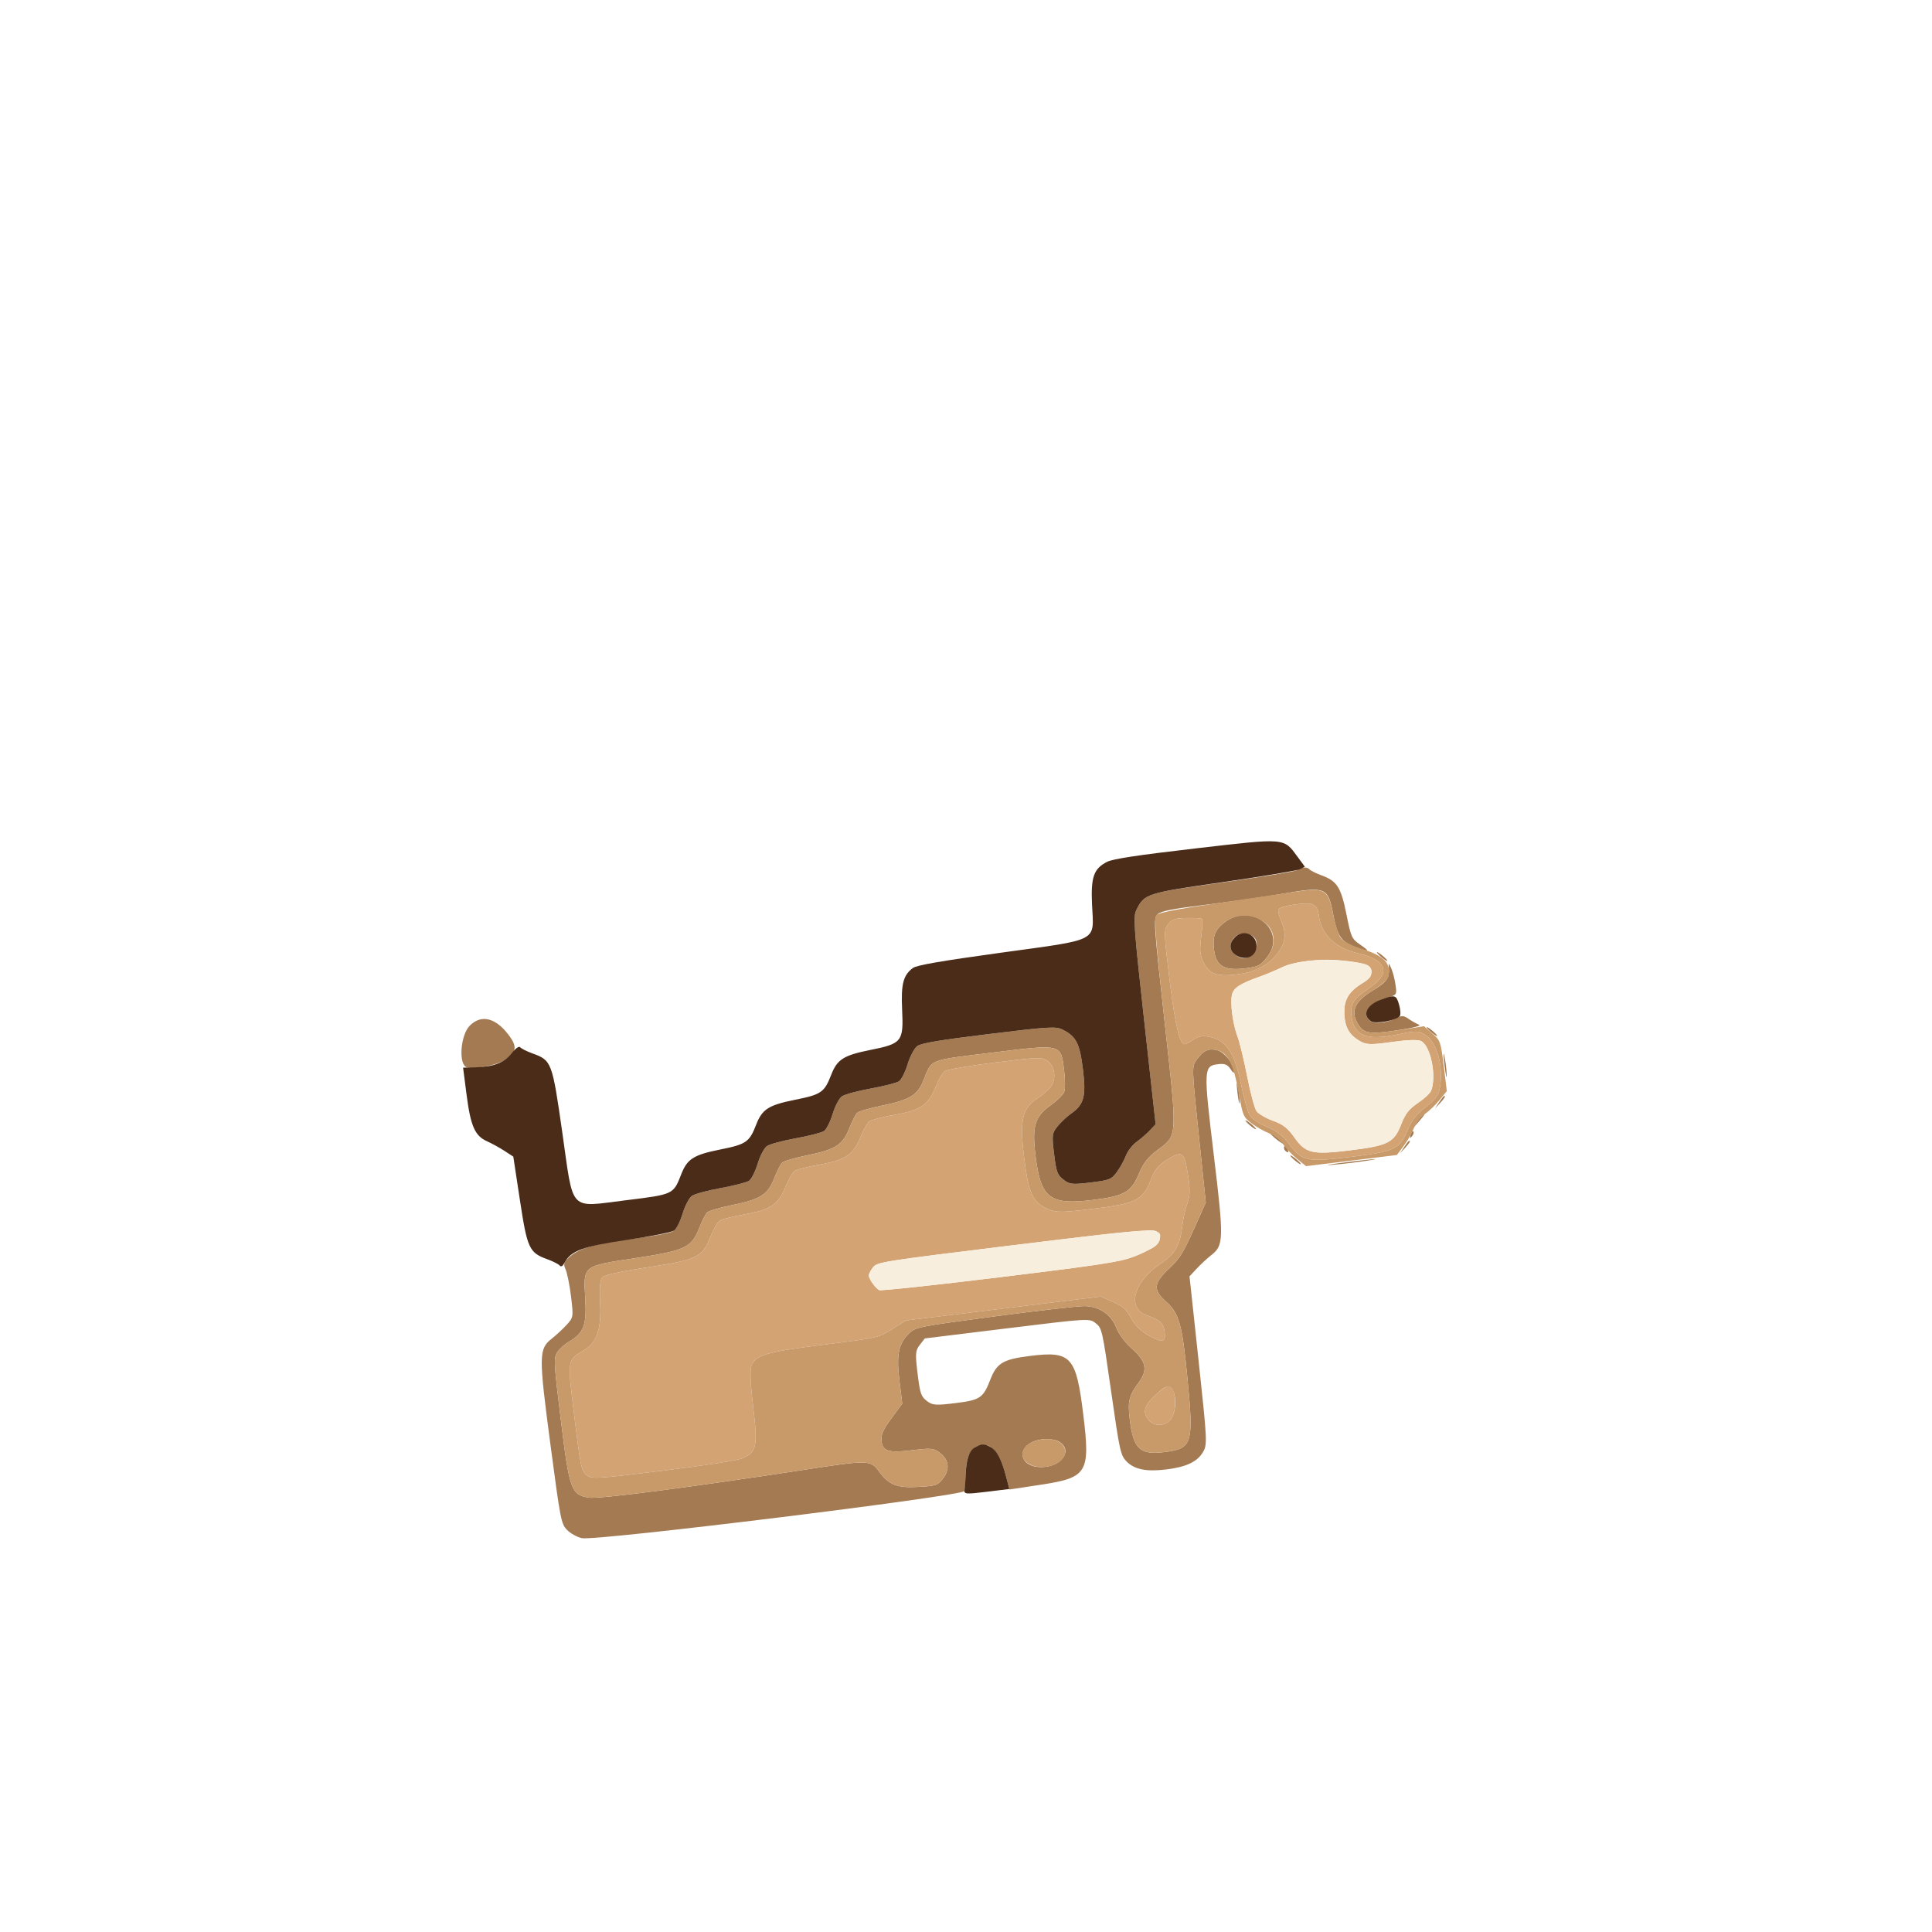
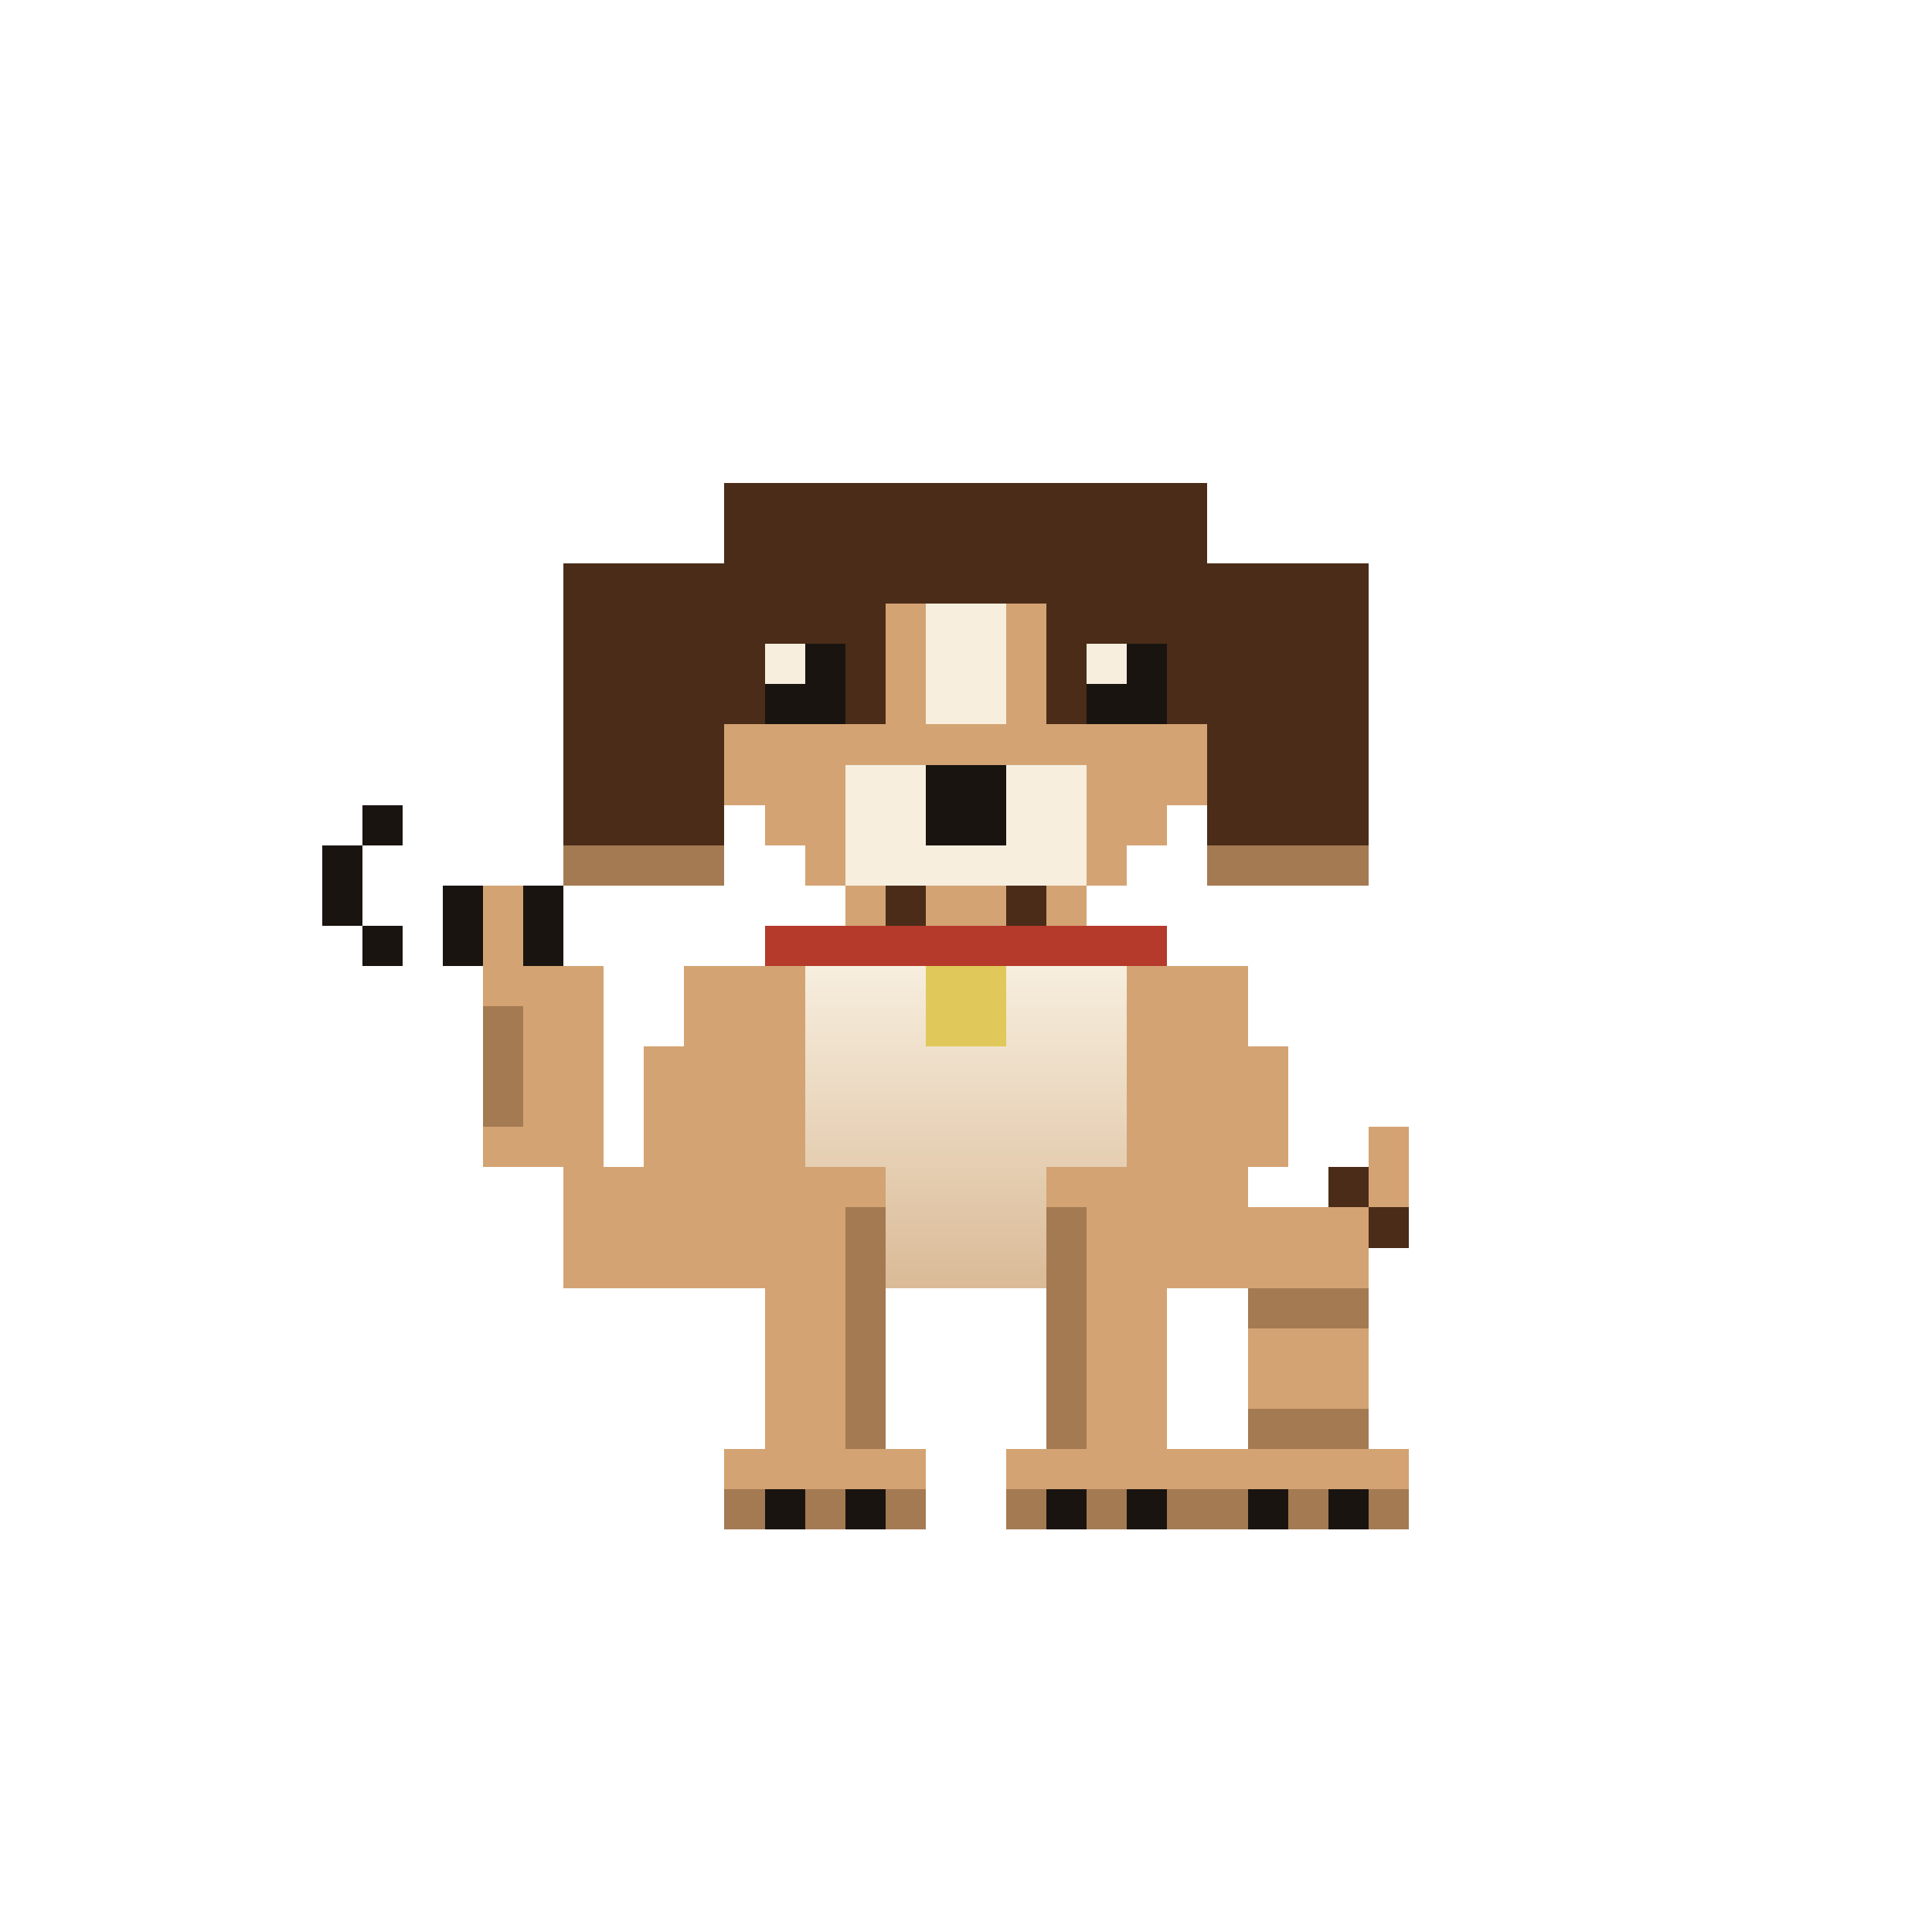
- <svg xmlns="http://www.w3.org/2000/svg" viewBox="0 0 48 48" width="48" height="48">
-   <g transform="translate(0 -1) rotate(-7 24 38)">
-     <g transform="scale(0.0625 0.0625) translate(0,768) scale(1,-1)" fill="#d4a373" stroke="none">
-       <path d="M491.13 373.13 C489.10 371.10 489.00 370.06 489.00 351.15 C489.00 332.62 489.87 325.00 491.98 325.00 C492.42 325.00 493.99 325.63 495.48 326.40 C497.38 327.39 499.09 327.55 501.23 326.93 C508.30 324.91 511.08 319.71 512.12 306.59 C512.54 301.13 513.39 295.47 514.00 294.01 C514.63 292.47 517.28 290.11 520.27 288.40 C524.06 286.23 526.23 284.06 528.40 280.27 C532.46 273.15 534.44 272.50 552.00 272.50 C569.56 272.50 571.54 273.15 575.60 280.27 C577.77 284.06 579.94 286.23 583.73 288.40 C586.75 290.12 589.31 292.42 589.89 293.93 C593.03 302.11 591.86 313.01 587.42 316.82 C584.83 319.05 584.18 319.15 575.97 318.50 C563.72 317.53 559.00 320.17 559.00 328.00 C559.00 332.80 560.56 334.75 567.02 338.01 C576.84 342.97 575.98 348.32 564.71 352.44 C555.84 355.69 551.00 361.69 551.00 369.43 C551.00 371.98 550.42 373.24 548.86 374.08 C546.72 375.22 536.60 374.93 535.36 373.70 C535.01 373.34 535.29 371.03 535.99 368.54 C537.47 363.23 536.45 359.76 532.18 355.67 C528.19 351.85 522.82 350.00 515.78 350.01 C507.77 350.03 504.84 351.52 503.23 356.40 C502.17 359.63 502.23 361.28 503.58 366.69 C504.47 370.23 504.98 373.36 504.71 373.63 C504.43 373.90 501.75 374.38 498.73 374.69 C494.03 375.17 492.95 374.95 491.13 373.13 Z M557.42 350.48 C567.43 348.16 569.00 347.37 569.00 344.68 C569.00 342.88 568.04 341.87 565.05 340.52 C559.13 337.85 556.78 334.82 556.31 329.28 C555.86 323.85 557.22 320.65 561.21 317.68 C563.54 315.95 565.31 315.69 573.78 315.83 C580.40 315.93 584.21 315.57 585.37 314.72 C588.84 312.18 589.72 300.22 586.85 294.75 C586.34 293.79 583.73 291.88 581.04 290.52 C577.20 288.58 575.54 286.90 573.32 282.77 C569.72 276.05 567.12 275.11 552.00 275.11 C536.88 275.11 534.28 276.05 530.68 282.77 C528.46 286.90 526.80 288.58 522.96 290.52 C520.27 291.88 517.56 293.95 516.94 295.12 C516.31 296.28 515.41 302.70 514.93 309.37 C514.45 316.04 513.61 323.30 513.05 325.50 C511.79 330.54 511.72 339.12 512.92 342.28 C513.90 344.88 516.62 346.21 524.58 347.98 C527.37 348.61 531.42 349.75 533.58 350.51 C538.79 352.37 549.34 352.36 557.42 350.48 Z M395.80 325.95 C394.87 325.40 392.93 322.80 391.49 320.16 C387.86 313.48 384.40 311.71 374.02 311.19 C369.33 310.95 364.74 310.36 363.81 309.88 C362.88 309.39 360.94 306.83 359.50 304.18 C355.86 297.48 352.41 295.71 342.02 295.19 C337.33 294.95 332.74 294.36 331.81 293.88 C330.88 293.39 328.94 290.83 327.50 288.18 C323.86 281.48 320.41 279.71 310.02 279.19 C305.33 278.95 300.74 278.36 299.81 277.88 C298.88 277.39 296.94 274.83 295.50 272.18 C291.20 264.28 289.22 263.58 269.40 263.00 C257.86 262.66 251.81 262.09 250.80 261.25 C249.79 260.41 249.10 257.25 248.70 251.57 C247.96 241.01 245.61 235.98 240.30 233.51 C232.68 229.97 233.00 231.10 233.00 207.35 C233.00 187.33 233.12 185.88 235.00 184.00 C236.91 182.09 238.33 182.00 265.25 182.01 C281.24 182.01 295.08 182.45 297.15 183.02 C303.20 184.71 304.00 186.99 304.01 202.71 C304.02 211.79 304.46 217.35 305.29 219.00 C307.40 223.17 311.69 223.88 335.13 223.94 C356.58 224.00 356.81 224.02 362.63 226.75 L368.50 229.50 L407.50 229.50 L446.50 229.50 L451.10 226.80 C454.65 224.71 456.08 223.07 457.41 219.58 C458.56 216.58 460.51 214.06 463.27 212.04 C468.64 208.08 470.00 208.15 470.00 212.38 C470.00 215.98 468.89 217.31 463.74 219.88 C456.12 223.69 460.11 233.69 471.54 239.48 C477.93 242.71 480.28 245.82 482.09 253.42 C482.76 256.21 484.16 260.14 485.20 262.14 C486.68 265.00 487.02 267.47 486.79 273.63 C486.45 282.74 485.75 283.31 478.85 280.06 C475.61 278.53 473.86 276.80 472.00 273.29 C467.88 265.51 465.11 264.50 448.00 264.50 C435.23 264.50 433.08 264.74 430.00 266.53 C424.23 269.89 423.00 273.64 423.00 287.93 C423.00 303.37 424.59 307.65 431.57 311.03 C434.02 312.22 436.69 314.14 437.51 315.32 C439.59 318.29 439.37 322.63 437.00 325.00 C435.14 326.86 433.69 327.00 416.25 326.97 C405.74 326.95 396.75 326.50 395.80 325.95 Z M471.43 252.67 C473.88 250.89 472.73 247.53 469.22 246.16 C458.84 242.12 457.10 242.00 408.07 242.02 C381.91 242.02 360.00 242.36 359.40 242.77 C358.09 243.64 356.00 247.43 356.00 248.93 C356.00 249.52 356.90 250.90 358.00 252.00 C359.95 253.95 361.33 254.00 414.81 254.00 C458.76 254.00 469.98 253.74 471.43 252.67 Z M463.25 187.95 C458.28 184.30 457.27 181.77 459.44 178.45 C461.39 175.48 465.92 175.15 468.33 177.82 C471.49 181.31 471.75 191.00 468.68 191.00 C467.97 191.00 465.53 189.63 463.25 187.95 Z" />
-     </g>
-     <g transform="scale(0.0625 0.0625) translate(0,768) scale(1,-1)" fill="#a47a52" stroke="none">
-       <path d="M544.59 388.25 C544.17 387.84 530.92 387.27 515.12 387.00 C483.79 386.45 483.24 386.35 479.26 380.28 C477.67 377.86 477.45 373.54 477.00 336.21 L476.50 294.82 L473.89 292.66 C472.45 291.47 469.85 289.73 468.11 288.78 C466.37 287.83 464.17 285.60 463.22 283.82 C462.27 282.04 460.30 279.33 458.83 277.79 C456.33 275.18 455.62 275.00 448.03 275.00 C440.74 275.00 439.66 275.25 437.45 277.45 C435.25 279.66 435.00 280.74 435.00 288.03 C435.00 295.62 435.18 296.33 437.79 298.83 C439.33 300.30 441.99 302.24 443.71 303.15 C449.22 306.08 450.48 309.20 450.48 320.00 C450.48 330.50 449.41 333.37 444.28 336.74 C441.88 338.31 438.72 338.50 415.04 338.50 C395.05 338.50 387.94 338.18 386.21 337.20 C384.96 336.48 382.86 333.48 381.56 330.53 C380.25 327.58 378.36 324.74 377.34 324.22 C376.33 323.70 371.16 323.02 365.84 322.72 C360.53 322.42 355.23 321.66 354.06 321.03 C352.89 320.40 350.86 317.48 349.56 314.53 C348.25 311.58 346.36 308.74 345.34 308.22 C344.33 307.70 339.16 307.02 333.84 306.72 C328.53 306.42 323.23 305.66 322.06 305.03 C320.89 304.40 318.86 301.48 317.56 298.53 C316.25 295.58 314.36 292.74 313.34 292.22 C312.33 291.70 307.16 291.02 301.84 290.72 C296.53 290.42 291.23 289.66 290.06 289.03 C288.89 288.40 286.86 285.48 285.56 282.53 C284.25 279.58 282.27 276.68 281.16 276.08 C279.99 275.46 273.44 275.00 265.70 275.00 C250.24 275.00 243.08 273.90 238.84 270.89 C236.28 269.07 235.97 268.37 236.67 266.13 C237.13 264.68 237.50 259.75 237.50 255.17 C237.50 247.04 237.42 246.77 234.34 244.17 C232.60 242.70 229.68 240.59 227.84 239.48 C222.21 236.07 221.86 233.52 222.20 197.84 C222.49 167.48 222.59 166.02 224.59 163.32 C225.75 161.77 228.22 159.96 230.09 159.31 C235.45 157.43 382.59 157.49 383.31 159.37 C383.60 160.13 384.16 162.94 384.55 165.62 C385.51 172.23 387.41 175.64 390.57 176.43 C395.98 177.79 399.02 173.56 400.50 162.65 L401.15 157.80 L413.50 158.15 C432.54 158.69 433.89 160.40 433.89 184.00 C433.89 207.01 432.14 209.50 416.00 209.50 C404.91 209.50 402.26 208.34 398.87 202.01 C395.19 195.16 393.88 194.50 384.00 194.50 C376.03 194.50 374.81 194.75 372.78 196.78 C370.75 198.81 370.50 200.03 370.50 208.00 C370.50 215.97 370.75 217.19 372.78 219.22 L375.06 221.50 L408.00 221.50 C440.94 221.50 440.94 221.50 443.22 219.22 C445.44 217.01 445.51 216.32 446.00 191.55 C446.47 167.75 446.63 165.96 448.59 163.32 C451.30 159.67 455.92 158.11 464.00 158.11 C472.08 158.11 476.70 159.67 479.41 163.32 C481.41 166.02 481.52 167.62 482.00 199.65 L482.50 233.17 L485.66 235.83 C487.40 237.30 490.32 239.41 492.16 240.52 C497.53 243.76 497.88 246.14 497.96 280.00 C498.04 314.32 498.24 315.50 504.00 315.50 C506.67 315.50 507.73 314.94 508.71 313.00 C509.67 311.09 509.97 310.93 509.99 312.30 C510.01 315.40 507.01 320.04 504.32 321.07 C501.06 322.31 498.95 321.64 495.91 318.40 C493.51 315.86 493.50 315.68 493.00 288.67 L492.50 261.50 L488.58 255.00 C480.87 242.19 479.95 241.03 474.51 237.01 C467.98 232.18 467.44 229.54 471.96 224.40 C476.65 219.05 477.30 214.79 476.74 193.00 C476.07 166.76 475.29 165.06 464.00 165.06 C454.23 165.06 452.00 167.77 452.00 179.63 C452.00 186.83 452.81 188.99 457.29 193.72 C461.59 198.26 461.34 201.68 456.28 207.42 C453.89 210.13 451.78 213.81 451.13 216.41 C449.75 221.88 445.50 225.65 439.75 226.51 C437.41 226.86 421.24 227.00 403.82 226.82 C373.62 226.52 372.01 226.40 369.32 224.43 C364.49 220.88 363.00 216.60 363.00 206.19 L363.00 196.88 L358.00 191.59 C354.20 187.57 353.00 185.56 353.00 183.19 C353.00 178.95 355.19 178.00 364.98 178.00 C372.26 178.00 373.34 177.75 375.55 175.55 C378.72 172.37 378.67 168.58 375.42 165.33 C373.00 162.91 372.38 162.78 365.35 163.23 C356.83 163.77 353.68 165.49 350.50 171.33 C347.89 176.11 346.71 176.29 322.92 175.57 C274.82 174.11 238.44 173.86 234.76 174.96 C227.93 177.00 227.50 178.92 227.50 207.15 C227.50 230.30 227.62 231.92 229.48 233.98 C230.57 235.18 232.82 236.74 234.48 237.45 C240.77 240.14 242.31 243.08 243.01 253.66 C243.88 266.92 243.35 266.59 264.71 267.21 C284.83 267.79 287.39 268.62 291.36 275.92 C292.80 278.57 294.55 281.19 295.24 281.74 C295.93 282.29 300.55 283.05 305.50 283.44 C316.92 284.33 320.04 285.81 323.36 291.92 C324.80 294.57 326.55 297.19 327.24 297.74 C327.93 298.29 332.55 299.05 337.50 299.44 C348.92 300.33 352.04 301.81 355.36 307.92 C356.80 310.57 358.55 313.19 359.24 313.74 C359.93 314.29 364.55 315.05 369.50 315.44 C380.58 316.31 384.00 317.84 386.98 323.29 C391.50 331.52 389.57 331.00 415.65 331.00 C443.56 331.00 443.00 331.22 443.00 320.43 C443.00 316.82 442.55 313.03 442.00 312.00 C441.45 310.97 438.77 308.91 436.05 307.43 C429.14 303.67 427.59 300.10 427.59 288.00 C427.59 271.17 430.83 268.00 448.00 268.00 C460.75 268.00 463.55 269.18 467.59 276.25 C469.75 280.04 471.93 282.23 475.63 284.35 C484.78 289.57 484.43 287.67 485.00 334.83 C485.48 374.28 485.59 376.23 487.44 377.58 C488.94 378.68 493.38 379.00 507.03 379.00 C516.74 379.00 530.72 379.28 538.09 379.63 C555.25 380.44 556.00 380.01 556.73 368.94 C557.30 360.25 558.60 357.76 563.97 355.01 C569.26 352.32 569.62 352.47 565.86 355.83 C562.85 358.52 562.66 359.14 561.96 368.33 C561.13 379.36 559.87 382.00 554.05 384.97 C551.90 386.07 549.85 387.43 549.51 387.99 C548.78 389.17 545.67 389.34 544.59 388.25 Z M513.31 371.05 C509.21 368.55 508.00 366.18 508.00 360.64 C508.00 354.35 511.06 352.00 519.23 352.00 C524.69 352.00 525.49 352.29 528.60 355.40 C538.08 364.88 525.05 378.21 513.31 371.05 Z M210.67 366.95 C206.45 363.64 204.23 351.89 207.58 350.61 C210.64 349.43 219.23 350.02 222.63 351.63 C227.67 354.02 228.44 356.13 225.95 360.70 C221.58 368.73 215.89 371.06 210.67 366.95 Z M523.07 364.96 C527.28 362.71 524.66 356.00 519.57 356.00 C517.12 356.00 513.96 359.70 514.66 361.73 C515.99 365.55 519.47 366.89 523.07 364.96 Z M573.50 350.00 C574.50 348.90 575.53 348.00 575.81 348.00 C576.08 348.00 575.50 348.90 574.50 350.00 C573.50 351.10 572.47 352.00 572.19 352.00 C571.92 352.00 572.50 351.10 573.50 350.00 Z M576.10 345.33 C575.91 341.14 574.65 339.76 568.52 337.01 C561.12 333.69 558.89 330.10 561.02 324.96 C562.86 320.50 564.95 319.86 576.45 320.19 C583.24 320.39 586.26 320.81 585.17 321.39 C584.25 321.87 582.56 323.13 581.40 324.17 C579.69 325.72 578.80 325.88 576.59 325.03 C572.93 323.64 567.67 323.73 566.20 325.20 C562.88 328.52 566.31 332.29 573.75 333.49 C577.98 334.17 578.00 334.19 577.90 338.34 C577.85 340.63 577.44 343.62 577.00 345.00 C576.26 347.30 576.19 347.33 576.10 345.33 Z M589.50 318.00 C590.50 316.90 591.53 316.00 591.81 316.00 C592.08 316.00 591.50 316.90 590.50 318.00 C589.50 319.10 588.47 320.00 588.19 320.00 C587.92 320.00 588.50 319.10 589.50 318.00 Z M593.34 304.00 C593.34 299.88 593.51 298.19 593.73 300.25 C593.94 302.31 593.94 305.69 593.73 307.75 C593.51 309.81 593.34 308.12 593.34 304.00 Z M510.32 303.00 C510.32 299.43 510.50 297.96 510.72 299.75 C510.95 301.54 510.95 304.46 510.72 306.25 C510.50 308.04 510.32 306.57 510.32 303.00 Z M513.50 290.00 C514.50 288.90 515.53 288.00 515.81 288.00 C516.08 288.00 515.50 288.90 514.50 290.00 C513.50 291.10 512.47 292.00 512.19 292.00 C511.92 292.00 512.50 291.10 513.50 290.00 Z M589.40 289.75 L587.50 287.50 L589.75 289.40 C591.86 291.20 592.46 292.00 591.65 292.00 C591.47 292.00 590.45 290.99 589.40 289.75 Z M523.00 283.50 C524.29 282.12 525.57 281.00 525.85 281.00 C526.12 281.00 525.29 282.12 524.00 283.50 C522.71 284.88 521.43 286.00 521.15 286.00 C520.88 286.00 521.71 284.88 523.00 283.50 Z M579.92 283.25 L577.50 280.50 L580.25 282.92 C581.76 284.26 583.00 285.50 583.00 285.67 C583.00 286.46 582.19 285.82 579.92 283.25 Z M526.00 279.06 C526.00 278.54 526.44 277.84 526.99 277.51 C527.56 277.16 527.72 277.56 527.38 278.45 C526.72 280.18 526.00 280.50 526.00 279.06 Z M576.56 278.29 C576.02 276.87 576.14 276.75 577.12 277.73 C577.81 278.41 578.11 279.22 577.81 279.53 C577.50 279.83 576.94 279.28 576.56 278.29 Z M529.50 274.00 C530.50 272.90 531.53 272.00 531.81 272.00 C532.08 272.00 531.50 272.90 530.50 274.00 C529.50 275.10 528.47 276.00 528.19 276.00 C527.92 276.00 528.50 275.10 529.50 274.00 Z M573.40 273.75 L571.50 271.50 L573.75 273.40 C575.86 275.20 576.46 276.00 575.65 276.00 C575.47 276.00 574.45 274.99 573.40 273.75 Z M544.25 270.26 C548.51 270.07 555.49 270.07 559.75 270.26 C564.01 270.44 560.52 270.60 552.00 270.60 C543.48 270.60 539.99 270.44 544.25 270.26 Z M422.78 174.44 C427.88 170.87 423.98 165.00 416.50 165.00 C411.54 165.00 408.00 167.29 408.00 170.50 C408.00 173.71 411.54 176.00 416.50 176.00 C418.73 176.00 421.56 175.30 422.78 174.44 Z" />
-     </g>
-     <g transform="scale(0.0625 0.0625) translate(0,768) scale(1,-1)" fill="#4a2c18" stroke="none">
-       <path d="M470.09 400.72 C464.47 398.70 462.88 395.52 462.05 384.56 C460.92 369.52 463.77 370.60 423.72 370.00 C399.28 369.63 389.91 369.16 388.25 368.21 C384.15 365.87 382.80 362.45 382.04 352.44 C381.07 339.61 380.39 338.93 367.44 337.95 C356.69 337.13 353.99 335.84 350.87 330.01 C347.35 323.45 345.99 322.74 335.44 321.95 C324.69 321.13 321.99 319.84 318.87 314.01 C315.35 307.45 313.99 306.74 303.44 305.95 C292.69 305.13 289.99 303.84 286.87 298.01 C282.84 290.50 282.84 290.50 264.00 290.50 C240.70 290.50 242.64 287.87 242.00 320.32 C241.44 348.69 241.30 349.28 234.05 352.97 C231.90 354.07 229.85 355.43 229.50 356.00 C229.13 356.59 227.63 355.78 225.90 354.05 C222.52 350.67 218.10 349.54 210.94 350.23 L206.00 350.71 L206.06 340.10 C206.12 327.34 207.34 323.24 211.84 320.52 C213.68 319.41 216.60 317.30 218.34 315.83 L221.50 313.17 L222.00 295.79 C222.56 276.19 223.10 274.52 229.95 271.03 C232.10 269.93 234.17 268.54 234.54 267.94 C234.97 267.24 235.70 267.55 236.57 268.80 C239.70 273.27 244.50 274.38 262.50 274.81 C271.85 275.04 280.33 275.66 281.34 276.20 C282.36 276.73 284.25 279.58 285.56 282.53 C286.86 285.48 288.89 288.40 290.06 289.03 C291.23 289.66 296.53 290.42 301.84 290.72 C307.16 291.02 312.33 291.70 313.34 292.22 C314.36 292.74 316.25 295.58 317.56 298.53 C318.86 301.48 320.89 304.40 322.06 305.03 C323.23 305.66 328.53 306.42 333.84 306.72 C339.16 307.02 344.33 307.70 345.34 308.22 C346.36 308.74 348.25 311.58 349.56 314.53 C350.86 317.48 352.89 320.40 354.06 321.03 C355.23 321.66 360.53 322.42 365.84 322.72 C371.16 323.02 376.33 323.70 377.34 324.22 C378.36 324.74 380.25 327.58 381.56 330.53 C382.86 333.48 384.96 336.48 386.21 337.20 C387.94 338.18 395.05 338.50 415.04 338.50 C438.72 338.50 441.88 338.31 444.28 336.74 C449.41 333.37 450.48 330.50 450.48 320.00 C450.48 309.20 449.22 306.08 443.71 303.15 C441.99 302.24 439.33 300.30 437.79 298.83 C435.18 296.33 435.00 295.62 435.00 288.03 C435.00 280.74 435.25 279.66 437.45 277.45 C439.66 275.25 440.74 275.00 448.03 275.00 C455.62 275.00 456.33 275.18 458.83 277.79 C460.30 279.33 462.27 282.04 463.22 283.82 C464.17 285.60 466.37 287.83 468.11 288.78 C469.85 289.73 472.45 291.47 473.89 292.66 L476.50 294.82 L477.00 336.21 C477.45 373.54 477.67 377.86 479.26 380.28 C483.23 386.33 483.84 386.45 514.95 387.10 C530.65 387.43 544.48 388.04 545.68 388.45 L547.86 389.20 L545.53 393.35 C540.83 401.72 542.01 401.47 505.68 401.72 C482.39 401.88 472.56 401.60 470.09 400.72 Z M516.83 364.75 C514.20 362.63 513.90 360.10 516.02 357.98 C519.63 354.37 525.00 356.18 525.00 361.00 C525.00 365.30 520.23 367.49 516.83 364.75 Z M571.26 333.03 C565.39 331.63 563.12 327.80 566.51 324.99 C568.15 323.63 576.52 324.12 578.06 325.66 C578.55 326.15 578.68 328.22 578.34 330.27 C577.70 334.24 577.20 334.44 571.26 333.03 Z M389.41 176.03 C387.10 175.10 385.48 171.60 384.52 165.50 C384.18 163.30 383.66 160.71 383.38 159.75 C382.92 158.17 383.77 158.00 391.99 158.00 L401.12 158.00 L400.48 162.75 C399.50 170.01 398.06 173.84 395.70 175.50 C393.30 177.18 392.43 177.25 389.41 176.03 Z" />
-     </g>
-     <g transform="scale(0.0625 0.0625) translate(0,768) scale(1,-1)" fill="#c89a6a" stroke="none">
-       <path d="M511.30 379.04 C494.20 378.64 487.75 378.16 486.80 377.20 C485.79 376.20 485.39 366.60 485.00 334.70 C484.43 287.68 484.78 289.57 475.63 284.35 C471.93 282.23 469.75 280.04 467.59 276.25 C463.55 269.18 460.75 268.00 448.00 268.00 C430.83 268.00 427.59 271.17 427.59 288.00 C427.59 300.10 429.14 303.67 436.05 307.43 C438.77 308.91 441.45 310.97 442.00 312.00 C442.55 313.03 443.00 316.82 443.00 320.43 C443.00 331.22 443.56 331.00 415.65 331.00 C389.57 331.00 391.50 331.52 386.98 323.29 C384.00 317.84 380.58 316.31 369.50 315.44 C364.55 315.05 359.93 314.29 359.24 313.74 C358.55 313.19 356.80 310.57 355.36 307.92 C352.04 301.81 348.92 300.33 337.50 299.44 C332.55 299.05 327.93 298.29 327.24 297.74 C326.55 297.19 324.80 294.57 323.36 291.92 C320.04 285.81 316.92 284.33 305.50 283.44 C300.55 283.05 295.93 282.29 295.24 281.74 C294.55 281.19 292.80 278.57 291.36 275.92 C287.39 268.62 284.83 267.79 264.71 267.21 C243.35 266.59 243.88 266.92 243.01 253.66 C242.31 243.08 240.77 240.14 234.48 237.45 C232.82 236.74 230.57 235.18 229.48 233.98 C227.62 231.92 227.50 230.30 227.50 207.15 C227.50 178.92 227.93 177.00 234.76 174.96 C238.44 173.86 274.82 174.11 322.92 175.57 C346.71 176.29 347.89 176.11 350.50 171.33 C353.68 165.49 356.83 163.77 365.35 163.23 C372.38 162.78 373.00 162.91 375.42 165.33 C378.67 168.58 378.72 172.37 375.55 175.55 C373.34 177.75 372.26 178.00 364.98 178.00 C355.19 178.00 353.00 178.95 353.00 183.19 C353.00 185.56 354.20 187.57 358.00 191.59 L363.00 196.88 L363.00 206.19 C363.00 216.60 364.49 220.88 369.32 224.43 C372.01 226.40 373.62 226.52 403.82 226.82 C421.24 227.00 437.41 226.86 439.75 226.51 C445.50 225.65 449.75 221.88 451.13 216.41 C451.78 213.81 453.89 210.13 456.28 207.42 C461.34 201.68 461.59 198.26 457.29 193.72 C452.81 188.99 452.00 186.83 452.00 179.63 C452.00 167.77 454.23 165.06 464.00 165.06 C475.29 165.06 476.07 166.76 476.74 193.00 C477.30 214.79 476.65 219.05 471.96 224.40 C467.44 229.54 467.98 232.18 474.51 237.01 C479.95 241.03 480.87 242.19 488.58 255.00 L492.50 261.50 L493.00 288.67 C493.50 315.68 493.51 315.86 495.91 318.40 C498.95 321.64 501.06 322.31 504.32 321.07 C508.43 319.51 510.14 314.86 510.76 303.60 C511.29 293.92 511.44 293.38 514.43 290.50 C516.15 288.85 519.02 286.73 520.81 285.78 C522.60 284.83 524.83 282.60 525.78 280.81 C526.73 279.02 528.92 276.08 530.65 274.28 L533.80 271.00 L552.00 271.00 L570.20 271.00 L573.35 274.28 C575.08 276.08 577.27 279.02 578.22 280.81 C579.17 282.60 581.40 284.83 583.19 285.78 C584.98 286.73 587.92 288.92 589.72 290.65 L593.00 293.80 L593.00 303.88 C593.00 313.62 592.90 314.08 590.08 317.23 L587.15 320.50 L576.61 320.19 C564.94 319.86 562.87 320.49 561.02 324.96 C558.89 330.10 561.12 333.69 568.52 337.01 C571.92 338.54 574.99 340.54 575.35 341.47 C577.43 346.89 575.01 350.15 565.83 354.27 C562.72 355.67 559.51 357.87 558.69 359.16 C557.88 360.45 557.00 364.85 556.73 368.94 C556.06 379.09 554.82 380.08 543.14 379.79 C538.39 379.67 524.06 379.33 511.30 379.04 Z M504.71 373.63 C504.98 373.36 504.47 370.23 503.58 366.69 C502.23 361.28 502.17 359.63 503.23 356.40 C504.84 351.52 507.77 350.03 515.78 350.01 C522.82 350.00 528.19 351.85 532.18 355.67 C536.45 359.76 537.47 363.23 535.99 368.54 C535.29 371.03 535.01 373.34 535.36 373.70 C536.60 374.93 546.72 375.22 548.86 374.08 C550.42 373.24 551.00 371.98 551.00 369.43 C551.00 361.69 555.84 355.69 564.71 352.44 C575.98 348.32 576.84 342.97 567.02 338.01 C560.56 334.75 559.00 332.80 559.00 328.00 C559.00 320.17 563.72 317.53 575.97 318.50 C584.18 319.15 584.83 319.05 587.42 316.82 C591.86 313.01 593.03 302.11 589.89 293.93 C589.31 292.42 586.75 290.12 583.73 288.40 C579.94 286.23 577.77 284.06 575.60 280.27 C571.54 273.15 569.56 272.50 552.00 272.50 C534.44 272.50 532.46 273.15 528.40 280.27 C526.23 284.06 524.06 286.23 520.27 288.40 C517.28 290.11 514.63 292.47 514.00 294.01 C513.39 295.47 512.54 301.13 512.12 306.59 C511.08 319.71 508.30 324.91 501.23 326.93 C499.09 327.55 497.38 327.39 495.48 326.40 C493.99 325.63 492.42 325.00 491.98 325.00 C489.87 325.00 489.00 332.62 489.00 351.15 C489.00 370.06 489.10 371.10 491.13 373.13 C492.95 374.95 494.03 375.17 498.73 374.69 C501.75 374.38 504.43 373.90 504.71 373.63 Z M525.99 371.51 C532.90 367.93 534.05 360.85 528.60 355.40 C525.49 352.29 524.69 352.00 519.23 352.00 C511.06 352.00 508.00 354.35 508.00 360.64 C508.00 366.18 509.21 368.55 513.31 371.05 C517.13 373.37 522.03 373.55 525.99 371.51 Z M437.00 325.00 C439.37 322.63 439.59 318.29 437.51 315.32 C436.69 314.14 434.02 312.22 431.57 311.03 C424.59 307.65 423.00 303.37 423.00 287.93 C423.00 273.64 424.23 269.89 430.00 266.53 C433.08 264.74 435.23 264.50 448.00 264.50 C465.11 264.50 467.88 265.51 472.00 273.29 C473.86 276.80 475.61 278.53 478.85 280.06 C485.75 283.31 486.45 282.74 486.79 273.63 C487.02 267.47 486.68 265.00 485.20 262.14 C484.16 260.14 482.76 256.21 482.09 253.42 C480.28 245.82 477.93 242.71 471.54 239.48 C460.11 233.69 456.12 223.69 463.74 219.88 C468.89 217.31 470.00 215.98 470.00 212.38 C470.00 208.15 468.64 208.08 463.27 212.04 C460.51 214.06 458.56 216.58 457.41 219.58 C456.08 223.07 454.65 224.71 451.10 226.80 L446.50 229.50 L407.50 229.50 L368.50 229.50 L362.63 226.75 C356.81 224.02 356.58 224.00 335.13 223.94 C311.69 223.88 307.40 223.17 305.29 219.00 C304.46 217.35 304.02 211.79 304.01 202.71 C304.00 186.99 303.20 184.71 297.15 183.02 C295.08 182.45 281.24 182.01 265.25 182.01 C238.33 182.00 236.91 182.09 235.00 184.00 C233.12 185.88 233.00 187.33 233.00 207.35 C233.00 231.10 232.68 229.97 240.30 233.51 C245.61 235.98 247.96 241.01 248.70 251.57 C249.10 257.25 249.79 260.41 250.80 261.25 C251.81 262.09 257.86 262.66 269.40 263.00 C289.22 263.58 291.20 264.28 295.50 272.18 C296.94 274.83 298.88 277.39 299.81 277.88 C300.74 278.36 305.33 278.95 310.02 279.19 C320.41 279.71 323.86 281.48 327.50 288.18 C328.94 290.83 330.88 293.39 331.81 293.88 C332.74 294.36 337.33 294.95 342.02 295.19 C352.41 295.71 355.86 297.48 359.50 304.18 C360.94 306.83 362.88 309.39 363.81 309.88 C364.74 310.36 369.33 310.95 374.02 311.19 C384.40 311.71 387.86 313.48 391.49 320.16 C392.93 322.80 394.87 325.40 395.80 325.95 C396.75 326.50 405.74 326.95 416.25 326.97 C433.69 327.00 435.14 326.86 437.00 325.00 Z M470.60 188.46 C471.44 185.10 470.37 180.07 468.33 177.82 C465.92 175.15 461.39 175.48 459.44 178.45 C457.27 181.77 458.28 184.30 463.25 187.95 C468.29 191.66 469.77 191.77 470.60 188.46 Z M410.22 174.44 C405.12 170.87 409.02 165.00 416.50 165.00 C421.46 165.00 425.00 167.29 425.00 170.50 C425.00 173.71 421.46 176.00 416.50 176.00 C414.27 176.00 411.44 175.30 410.22 174.44 Z" />
-     </g>
-     <g transform="scale(0.0625 0.0625) translate(0,768) scale(1,-1)" fill="#f7eede" stroke="none">
-       <path d="M533.58 350.51 C531.42 349.75 527.37 348.61 524.58 347.98 C516.62 346.21 513.90 344.88 512.92 342.28 C511.72 339.12 511.79 330.54 513.05 325.50 C513.61 323.30 514.45 316.04 514.93 309.37 C515.41 302.70 516.31 296.28 516.94 295.12 C517.56 293.95 520.27 291.88 522.96 290.52 C526.80 288.58 528.46 286.90 530.68 282.77 C534.28 276.05 536.88 275.11 552.00 275.11 C567.12 275.11 569.72 276.05 573.32 282.77 C575.54 286.90 577.20 288.58 581.04 290.52 C583.73 291.88 586.34 293.79 586.85 294.75 C589.72 300.22 588.84 312.18 585.37 314.72 C584.21 315.57 580.40 315.93 573.78 315.83 C565.31 315.69 563.54 315.95 561.21 317.68 C557.22 320.65 555.86 323.85 556.31 329.28 C556.78 334.82 559.13 337.85 565.05 340.52 C569.86 342.69 570.58 346.45 566.48 348.01 C556.31 351.87 540.72 353.06 533.58 350.51 Z M358.00 252.00 C356.90 250.90 356.00 249.52 356.00 248.93 C356.00 247.43 358.09 243.64 359.40 242.77 C360.00 242.36 381.91 242.02 408.07 242.02 C448.06 242.00 456.50 242.25 461.07 243.55 C469.78 246.04 471.89 247.09 472.59 249.28 C474.07 253.94 473.33 254.00 414.81 254.00 C361.33 254.00 359.95 253.95 358.00 252.00 Z" />
-     </g>
-   </g>
+ <svg xmlns="http://www.w3.org/2000/svg" viewBox="0 0 48 48" width="48" height="48" shape-rendering="crispEdges">
+   <defs>
+     <linearGradient id="belly" x1="0" y1="24" x2="0" y2="37" gradientUnits="userSpaceOnUse" spreadMethod="pad">
+       <stop offset="0" stop-color="#f7eede" />
+       <stop offset="1" stop-color="#c89a6a" />
+     </linearGradient>
+   </defs>
+   <rect x="14" y="14" width="4" height="8" fill="#4a2c18" />
+   <rect x="30" y="14" width="4" height="8" fill="#4a2c18" />
+   <rect x="14" y="21" width="4" height="1" fill="#a47a52" />
+   <rect x="30" y="21" width="4" height="1" fill="#a47a52" />
+   <rect x="33" y="29" width="2" height="2" fill="#4a2c18" />
+   <rect x="34" y="28" width="1" height="2" fill="#d4a373" />
+   <rect x="18" y="12" width="12" height="3" fill="#4a2c18" />
+   <rect x="18" y="15" width="12" height="5" fill="#d4a373" />
+   <rect x="18" y="15" width="4" height="3" fill="#4a2c18" />
+   <rect x="26" y="15" width="4" height="3" fill="#4a2c18" />
+   <rect x="23" y="15" width="2" height="3" fill="url(#belly)" />
+   <rect x="19" y="16" width="2" height="2" fill="#1a1410" />
+   <rect x="27" y="16" width="2" height="2" fill="#1a1410" />
+   <rect x="19" y="16" width="1" height="1" fill="#f7eede" />
+   <rect x="27" y="16" width="1" height="1" fill="#f7eede" />
+   <rect x="19" y="20" width="10" height="1" fill="#d4a373" />
+   <rect x="20" y="21" width="8" height="1" fill="#d4a373" />
+   <rect x="21" y="22" width="6" height="1" fill="#d4a373" />
+   <rect x="21" y="19" width="6" height="3" fill="url(#belly)" />
+   <rect x="23" y="19" width="2" height="2" fill="#1a1410" />
+   <rect x="22" y="22" width="1" height="1" fill="#4a2c18" />
+   <rect x="25" y="22" width="1" height="1" fill="#4a2c18" />
+   <rect x="17" y="24" width="14" height="2" fill="#d4a373" />
+   <rect x="20" y="24" width="8" height="2" fill="url(#belly)" />
+   <rect x="16" y="26" width="16" height="3" fill="#d4a373" />
+   <rect x="20" y="26" width="8" height="3" fill="url(#belly)" />
+   <rect x="17" y="29" width="14" height="3" fill="#d4a373" />
+   <rect x="20" y="29" width="8" height="3" fill="url(#belly)" />
+   <rect x="11" y="22" width="3" height="2" fill="#d4a373" />
+   <rect x="11" y="22" width="1" height="2" fill="#1a1410" />
+   <rect x="13" y="22" width="1" height="2" fill="#1a1410" />
+   <rect x="12" y="24" width="3" height="5" fill="#d4a373" />
+   <rect x="12" y="25" width="1" height="3" fill="#a47a52" />
+   <rect x="14" y="29" width="3" height="3" fill="#d4a373" />
+   <rect x="9" y="20" width="1" height="1" fill="#1a1410" />
+   <rect x="9" y="23" width="1" height="1" fill="#1a1410" />
+   <rect x="8" y="21" width="1" height="2" fill="#1a1410" />
+   <rect x="31" y="30" width="3" height="6" fill="#d4a373" />
+   <rect x="31" y="32" width="3" height="1" fill="#a47a52" />
+   <rect x="31" y="35" width="3" height="1" fill="#a47a52" />
+   <rect x="19" y="29" width="3" height="8" fill="#d4a373" />
+   <rect x="26" y="29" width="3" height="8" fill="#d4a373" />
+   <rect x="21" y="30" width="1" height="6" fill="#a47a52" />
+   <rect x="26" y="30" width="1" height="6" fill="#a47a52" />
+   <rect x="30" y="36" width="5" height="2" fill="#d4a373" />
+   <rect x="30" y="37" width="5" height="1" fill="#a47a52" />
+   <rect x="31" y="37" width="1" height="1" fill="#1a1410" />
+   <rect x="33" y="37" width="1" height="1" fill="#1a1410" />
+   <rect x="18" y="36" width="5" height="2" fill="#d4a373" />
+   <rect x="25" y="36" width="5" height="2" fill="#d4a373" />
+   <rect x="18" y="37" width="5" height="1" fill="#a47a52" />
+   <rect x="25" y="37" width="5" height="1" fill="#a47a52" />
+   <rect x="19" y="37" width="1" height="1" fill="#1a1410" />
+   <rect x="21" y="37" width="1" height="1" fill="#1a1410" />
+   <rect x="26" y="37" width="1" height="1" fill="#1a1410" />
+   <rect x="28" y="37" width="1" height="1" fill="#1a1410" />
+   <rect x="19" y="23" width="10" height="1" fill="#b53a2b" />
+   <rect x="23" y="24" width="2" height="2" fill="#e0c95a" />
</svg>
